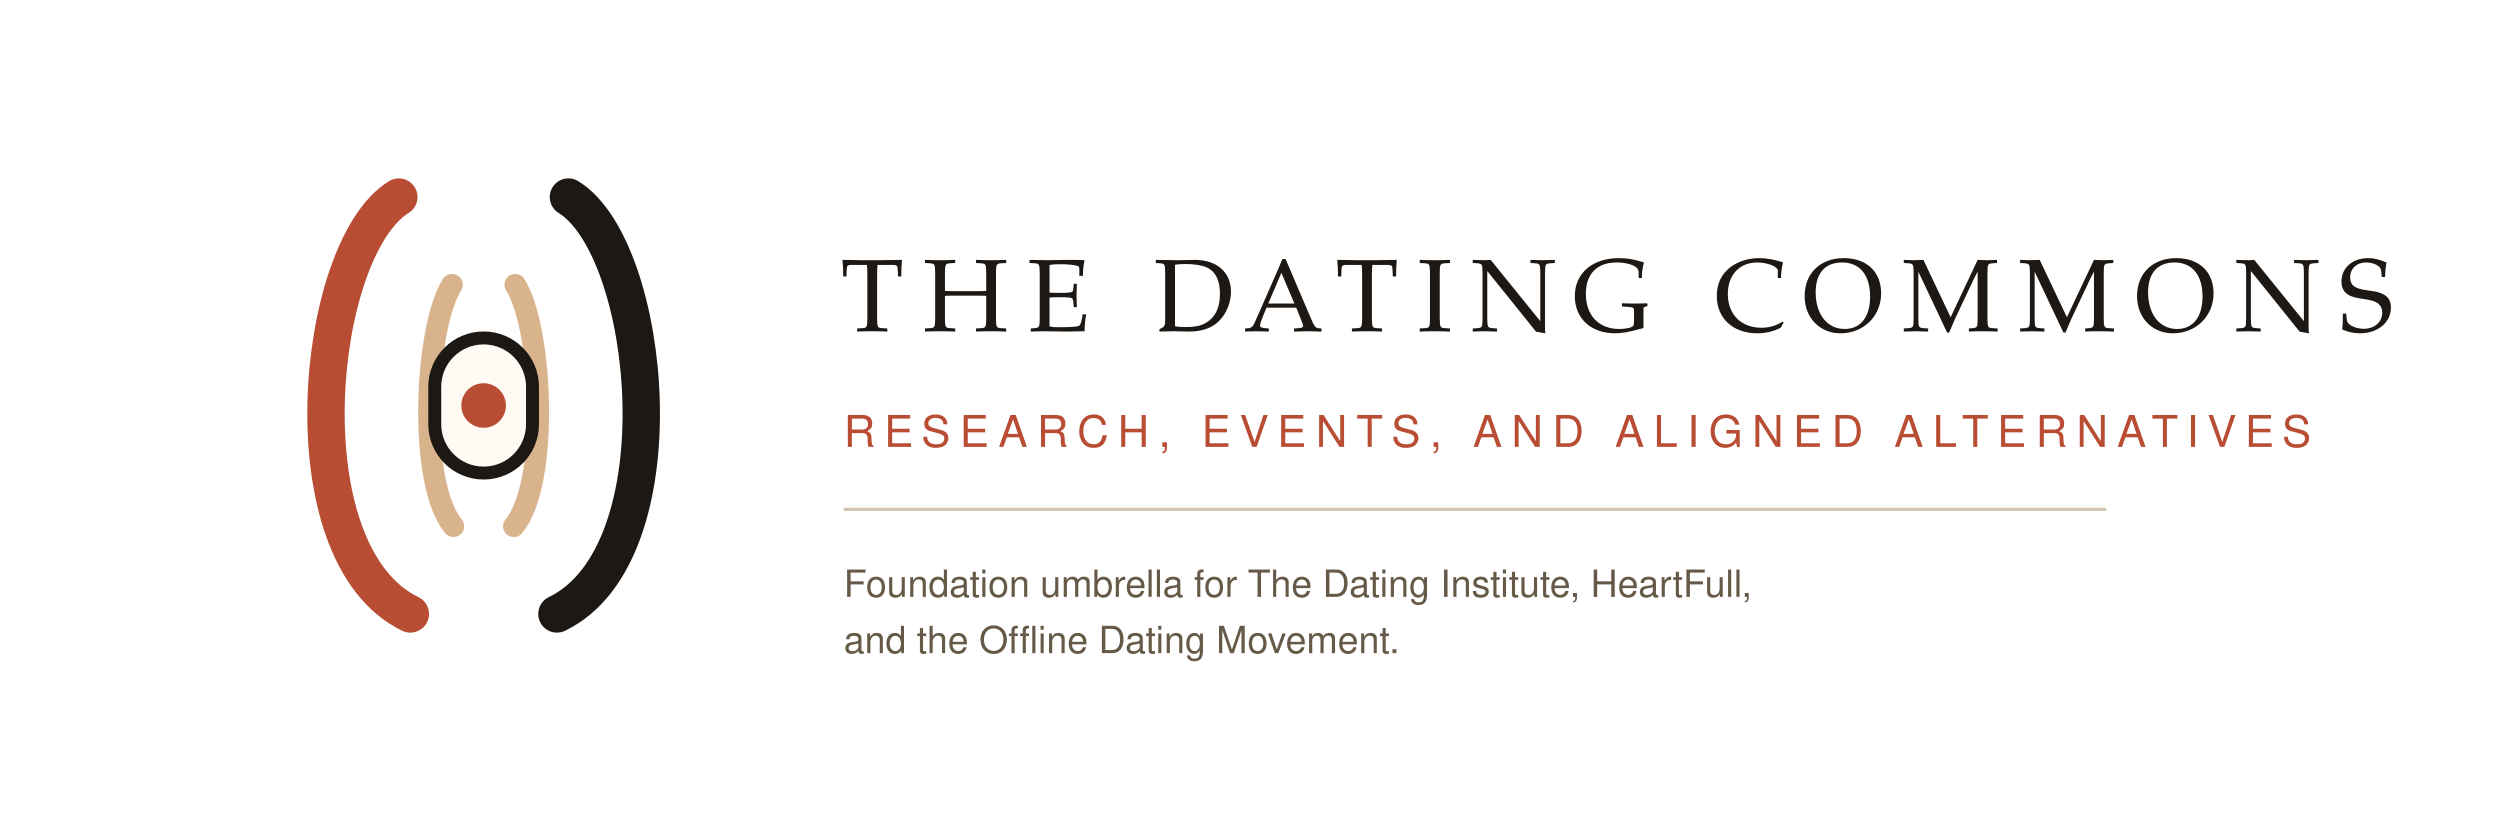
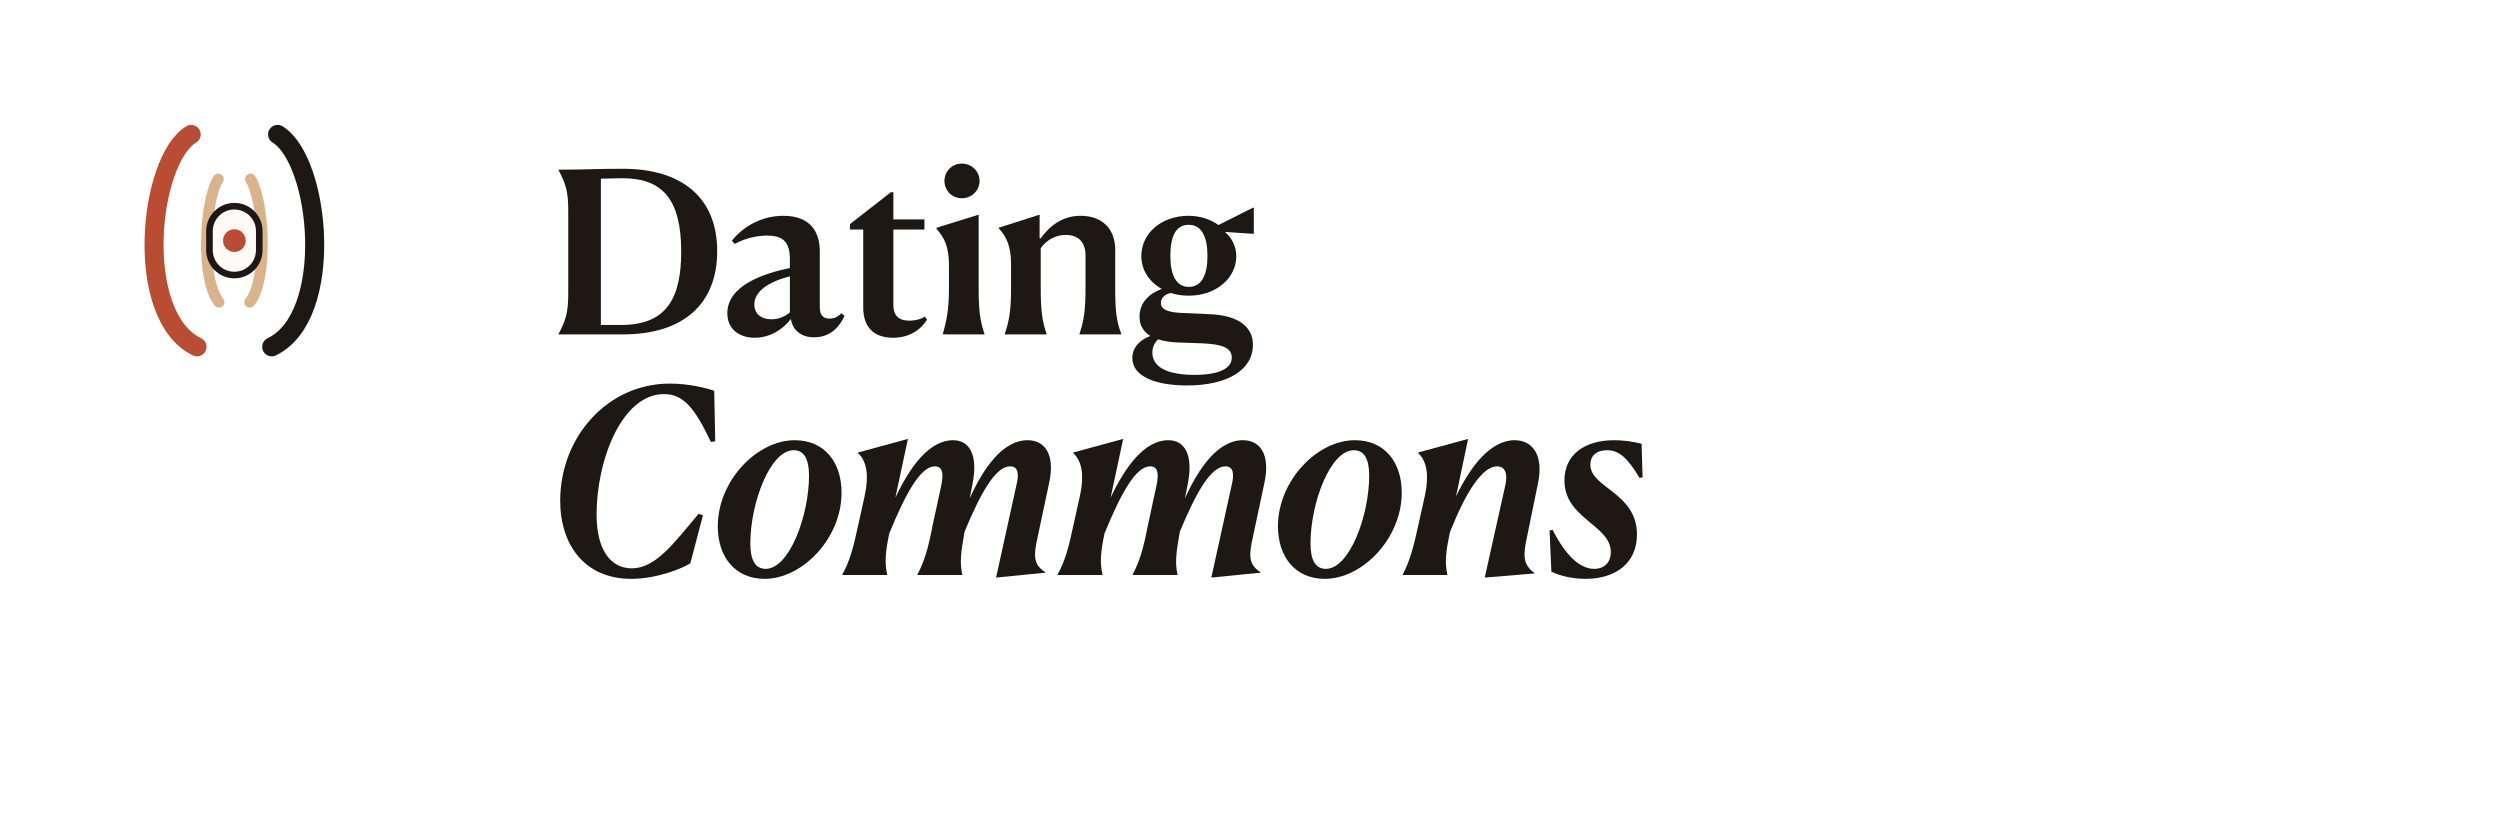
<svg xmlns="http://www.w3.org/2000/svg" viewBox="0 0 1600 520" role="img" aria-labelledby="title desc">
-   <rect width="1600" height="520" fill="none" />
-   <g transform="translate(74 24) scale(0.46)">
+   <rect width="100%" height="100%" fill="none" />
+   <g transform="translate(30 34) scale(0.234375)">
    <path d="M394 222C277 294 236 718 410 802" fill="none" stroke="#B84D33" stroke-linecap="round" stroke-width="52" />
    <path d="M630 222C747 294 788 718 614 802" fill="none" stroke="#1D1813" stroke-linecap="round" stroke-width="52" />
    <path d="M468 344C430 404 420 620 470 680" fill="none" stroke="#D9B38C" stroke-linecap="round" stroke-width="30" />
    <path d="M556 344C594 404 604 620 554 680" fill="none" stroke="#D9B38C" stroke-linecap="round" stroke-width="30" />
    <rect x="444" y="418" width="136" height="188" rx="68" fill="#FFFAF3" stroke="#1D1813" stroke-width="18" />
    <circle cx="512" cy="512" r="31" fill="#B84D33" />
  </g>
-   <text x="538" y="212" fill="#1D1813" font-family="Iowan Old Style, Palatino Linotype, Book Antiqua, Palatino, Georgia, serif" font-size="66" letter-spacing="12">
-     THE DATING COMMONS
-   </text>
-   <text x="540" y="286" fill="#B84D33" font-family="Avenir Next, Segoe UI, Helvetica, Arial, sans-serif" font-size="28" letter-spacing="6">
-     RESEARCH, EVENTS, AND ALIGNED ALTERNATIVES
-   </text>
-   <line x1="540" y1="326" x2="1348" y2="326" stroke="#D3C2AF" stroke-width="2" />
-   <text x="540" y="382" fill="#665948" font-family="Avenir Next, Segoe UI, Helvetica, Arial, sans-serif" font-size="24">
-     Foundation umbrella for The Dating Institute, HeartFull,
-   </text>
-   <text x="540" y="418" fill="#665948" font-family="Avenir Next, Segoe UI, Helvetica, Arial, sans-serif" font-size="24">
-     and the Offline Dating Movement.
-   </text>
+   <path d="M52 0H339C606 0 757 135 757 370C757 609 598 736 339 736C206 736 174 732 52 732V730C85 668 95 633 95 549V183C95 99 85 64 52 2ZM597 368C597 164 534 46 341 42H240V692C277 693 329 694 336 694C518 694 597 595 597 368Z" transform="translate(350.00 214.00) scale(0.144 -0.144)" fill="#1D1813" />
+   <path d="M156 -15C225 -15 283 24 316 68C324 23 357 -13 420 -13C500 -13 538 45 555 82L541 94C525 77 508 70 488 70C456 70 445 90 445 122V369C445 458 401 527 283 527C184 527 102 477 54 416L67 402C113 427 164 439 211 439C285 439 312 408 312 332V295C190 270 34 215 34 94C34 25 85 -15 156 -15ZM154 133C154 194 224 236 312 258V98C295 82 265 67 230 67C183 67 154 93 154 133Z" transform="translate(460.59 214.00) scale(0.144 -0.144)" fill="#1D1813" />
+   <path d="M367 66 356 79C351 75 328 61 287 61C243 61 217 82 217 131V466H355V511H217V632H206L24 490V466H83V121C83 19 143 -15 216 -15C288 -15 340 21 367 66Z" transform="translate(540.51 214.00) scale(0.144 -0.144)" fill="#1D1813" />
+   <path d="M139 605C183 605 218 639 218 682C218 725 183 759 139 759C96 759 62 725 62 682C62 639 96 605 139 605ZM55 0H240V2C220 59 214 111 214 203V532L27 474V468C62 431 82 386 82 311V203C82 109 71 59 55 2Z" transform="translate(595.52 214.00) scale(0.144 -0.144)" fill="#1D1813" />
+   <path d="M54 0H240V2C220 59 214 110 214 203V383C241 421 281 442 325 442C388 442 413 402 413 352V202C413 112 406 59 386 2V0H572V2C550 59 545 108 545 203V376C545 468 488 527 391 527C308 527 252 480 214 427L209 428V532L27 474V472C62 434 82 391 82 314V203C82 108 74 59 54 2Z" transform="translate(635.26 214.00) scale(0.144 -0.144)" fill="#1D1813" />
+   <path d="M270 172C391 172 481 250 481 347C481 390 463 427 431 455L555 447H559V562L557 564L402 486C367 511 320 527 269 527C149 527 59 450 59 348C59 286 94 233 150 202C100 184 51 146 51 78C51 39 69 12 99 -7C56 -23 19 -56 19 -105C19 -184 116 -227 262 -227C449 -227 553 -154 555 -50C557 41 479 86 358 90L246 95C178 97 146 110 146 139C146 158 158 177 190 184C215 176 241 172 270 172ZM270 211C213 211 188 266 188 348C188 431 210 487 269 487C329 487 353 431 353 348C353 266 328 211 270 211ZM108 -81C108 -54 121 -34 133 -22C159 -30 189 -35 222 -36L334 -40C412 -44 461 -57 461 -103C461 -152 404 -180 294 -180C184 -180 108 -150 108 -81Z" transform="translate(721.95 214.00) scale(0.144 -0.144)" fill="#1D1813" />
+   <path d="M609 233 592 239C495 123 424 26 331 26C250 26 194 96 194 236C194 449 293 706 457 706C531 706 576 655 640 519L657 522L653 719C621 730 553 747 480 747C236 747 52 538 52 290C52 117 148 -15 329 -15C431 -15 532 27 560 46Z" transform="translate(350.00 368.00) scale(0.164 -0.164)" fill="#1D1813" />
+   <path d="M321 526C174 526 21 368 21 190C21 70 89 -15 204 -15C351 -15 504 143 504 321C504 441 437 526 321 526ZM317 487C357 487 377 454 377 388C377 231 300 24 208 24C168 24 148 57 148 123C148 280 225 487 317 487Z" transform="translate(455.94 368.00) scale(0.164 -0.164)" fill="#1D1813" />
+   <path d="M1 0H176V2C165 50 170 94 184 162C249 321 307 424 362 424C392 424 397 397 387 349L353 192C336 102 320 51 294 2V0H469V2C459 47 463 85 478 169C541 321 599 424 656 424C686 424 692 397 680 349L601 -10L793 9V11C747 40 746 73 764 152L808 359C832 470 792 526 724 526C627 526 552 418 498 299L509 355C532 471 496 526 433 526C339 526 264 420 208 302L257 531L62 478V476C98 443 105 384 88 308L65 204C45 112 33 60 1 2Z" transform="translate(538.93 368.00) scale(0.164 -0.164)" fill="#1D1813" />
+   <path d="M1 0H176V2C165 50 170 94 184 162C249 321 307 424 362 424C392 424 397 397 387 349L353 192C336 102 320 51 294 2V0H469V2C459 47 463 85 478 169C541 321 599 424 656 424C686 424 692 397 680 349L601 -10L793 9V11C747 40 746 73 764 152L808 359C832 470 792 526 724 526C627 526 552 418 498 299L509 355C532 471 496 526 433 526C339 526 264 420 208 302L257 531L62 478V476C98 443 105 384 88 308L65 204C45 112 33 60 1 2Z" transform="translate(676.69 368.00) scale(0.164 -0.164)" fill="#1D1813" />
+   <path d="M321 526C174 526 21 368 21 190C21 70 89 -15 204 -15C351 -15 504 143 504 321C504 441 437 526 321 526ZM317 487C357 487 377 454 377 388C377 231 300 24 208 24C168 24 148 57 148 123C148 280 225 487 317 487Z" transform="translate(814.45 368.00) scale(0.164 -0.164)" fill="#1D1813" />
+   <path d="M2 0H176V2C165 50 171 94 185 162L187 169C247 321 312 424 370 424C404 424 412 392 402 349L322 -10L516 6V8C470 41 471 77 488 154L530 359C553 471 506 526 439 526C344 526 266 423 210 307L257 531L62 478V476C98 443 105 384 88 308L65 204C45 113 32 60 2 2Z" transform="translate(897.43 368.00) scale(0.164 -0.164)" fill="#1D1813" />
+   <path d="M371 512C338 521 299 526 264 526C149 526 70 470 70 369C70 219 251 196 251 89C251 51 227 24 186 24C131 24 76 74 24 176L12 174L19 13C52 -3 101 -15 153 -15C268 -15 353 45 353 158C353 322 171 339 171 431C171 464 194 487 236 487C282 487 316 458 363 379L375 381Z" transform="translate(989.76 368.00) scale(0.164 -0.164)" fill="#1D1813" />
</svg>
